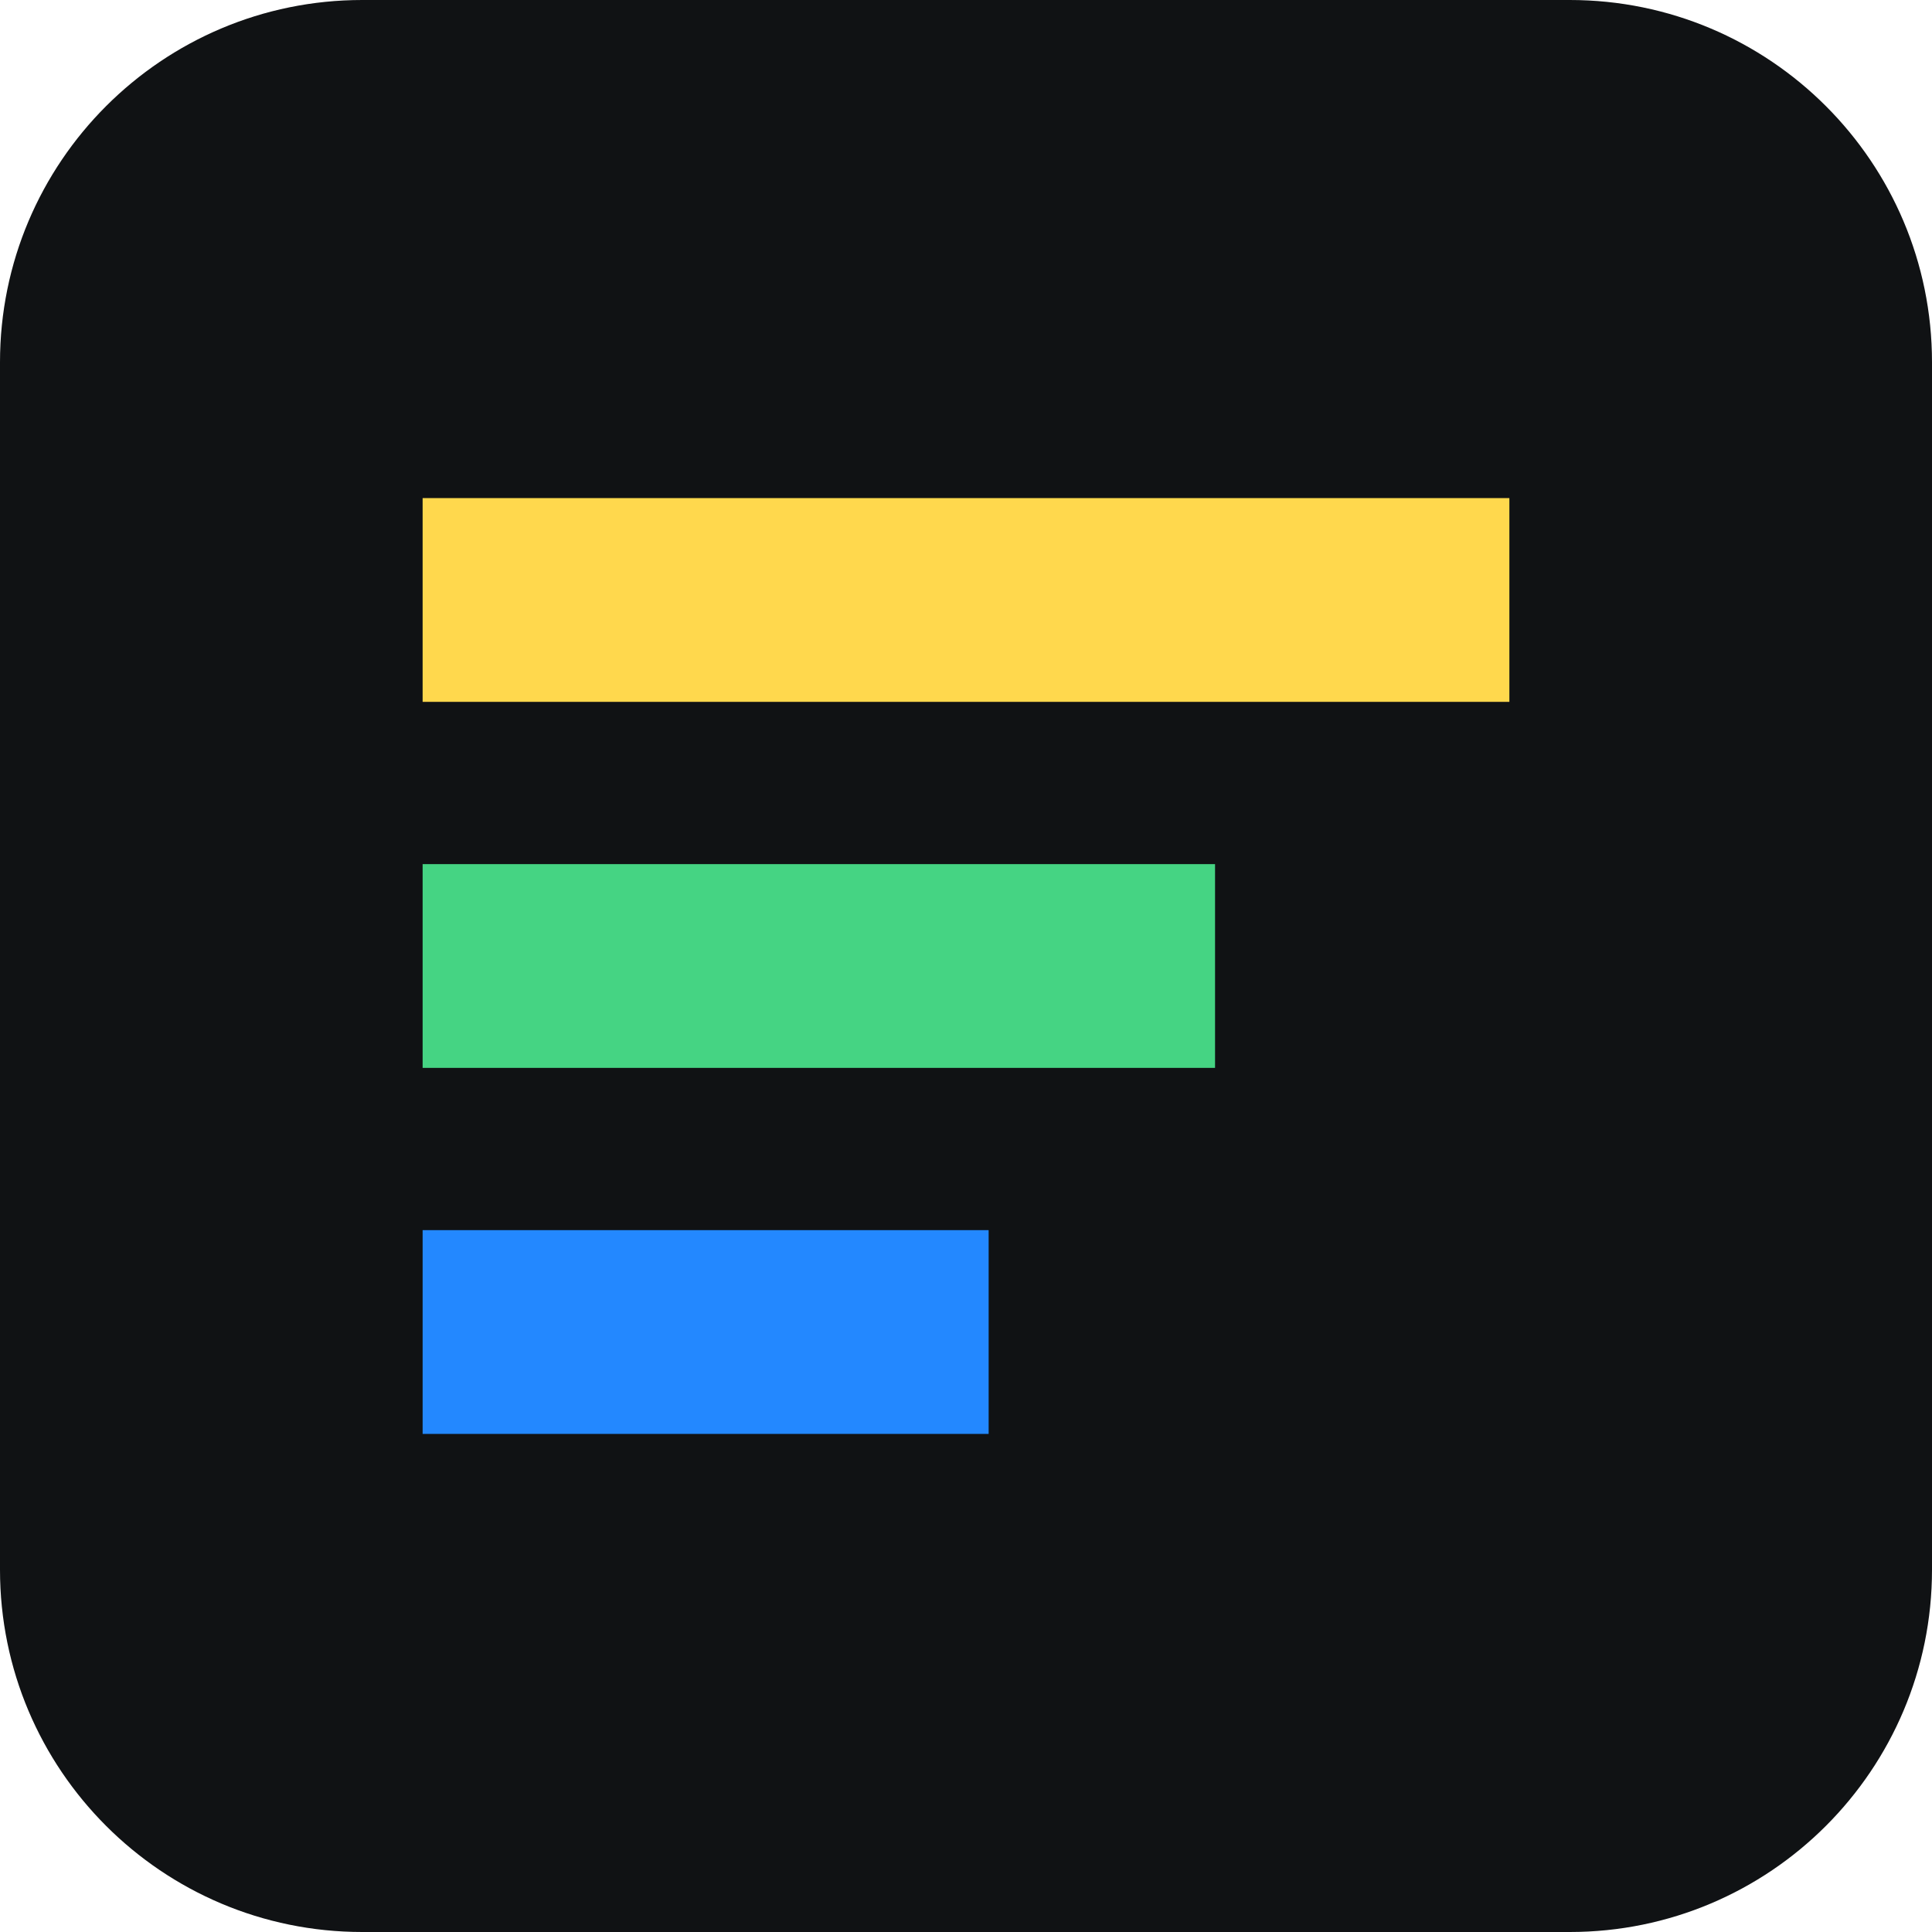
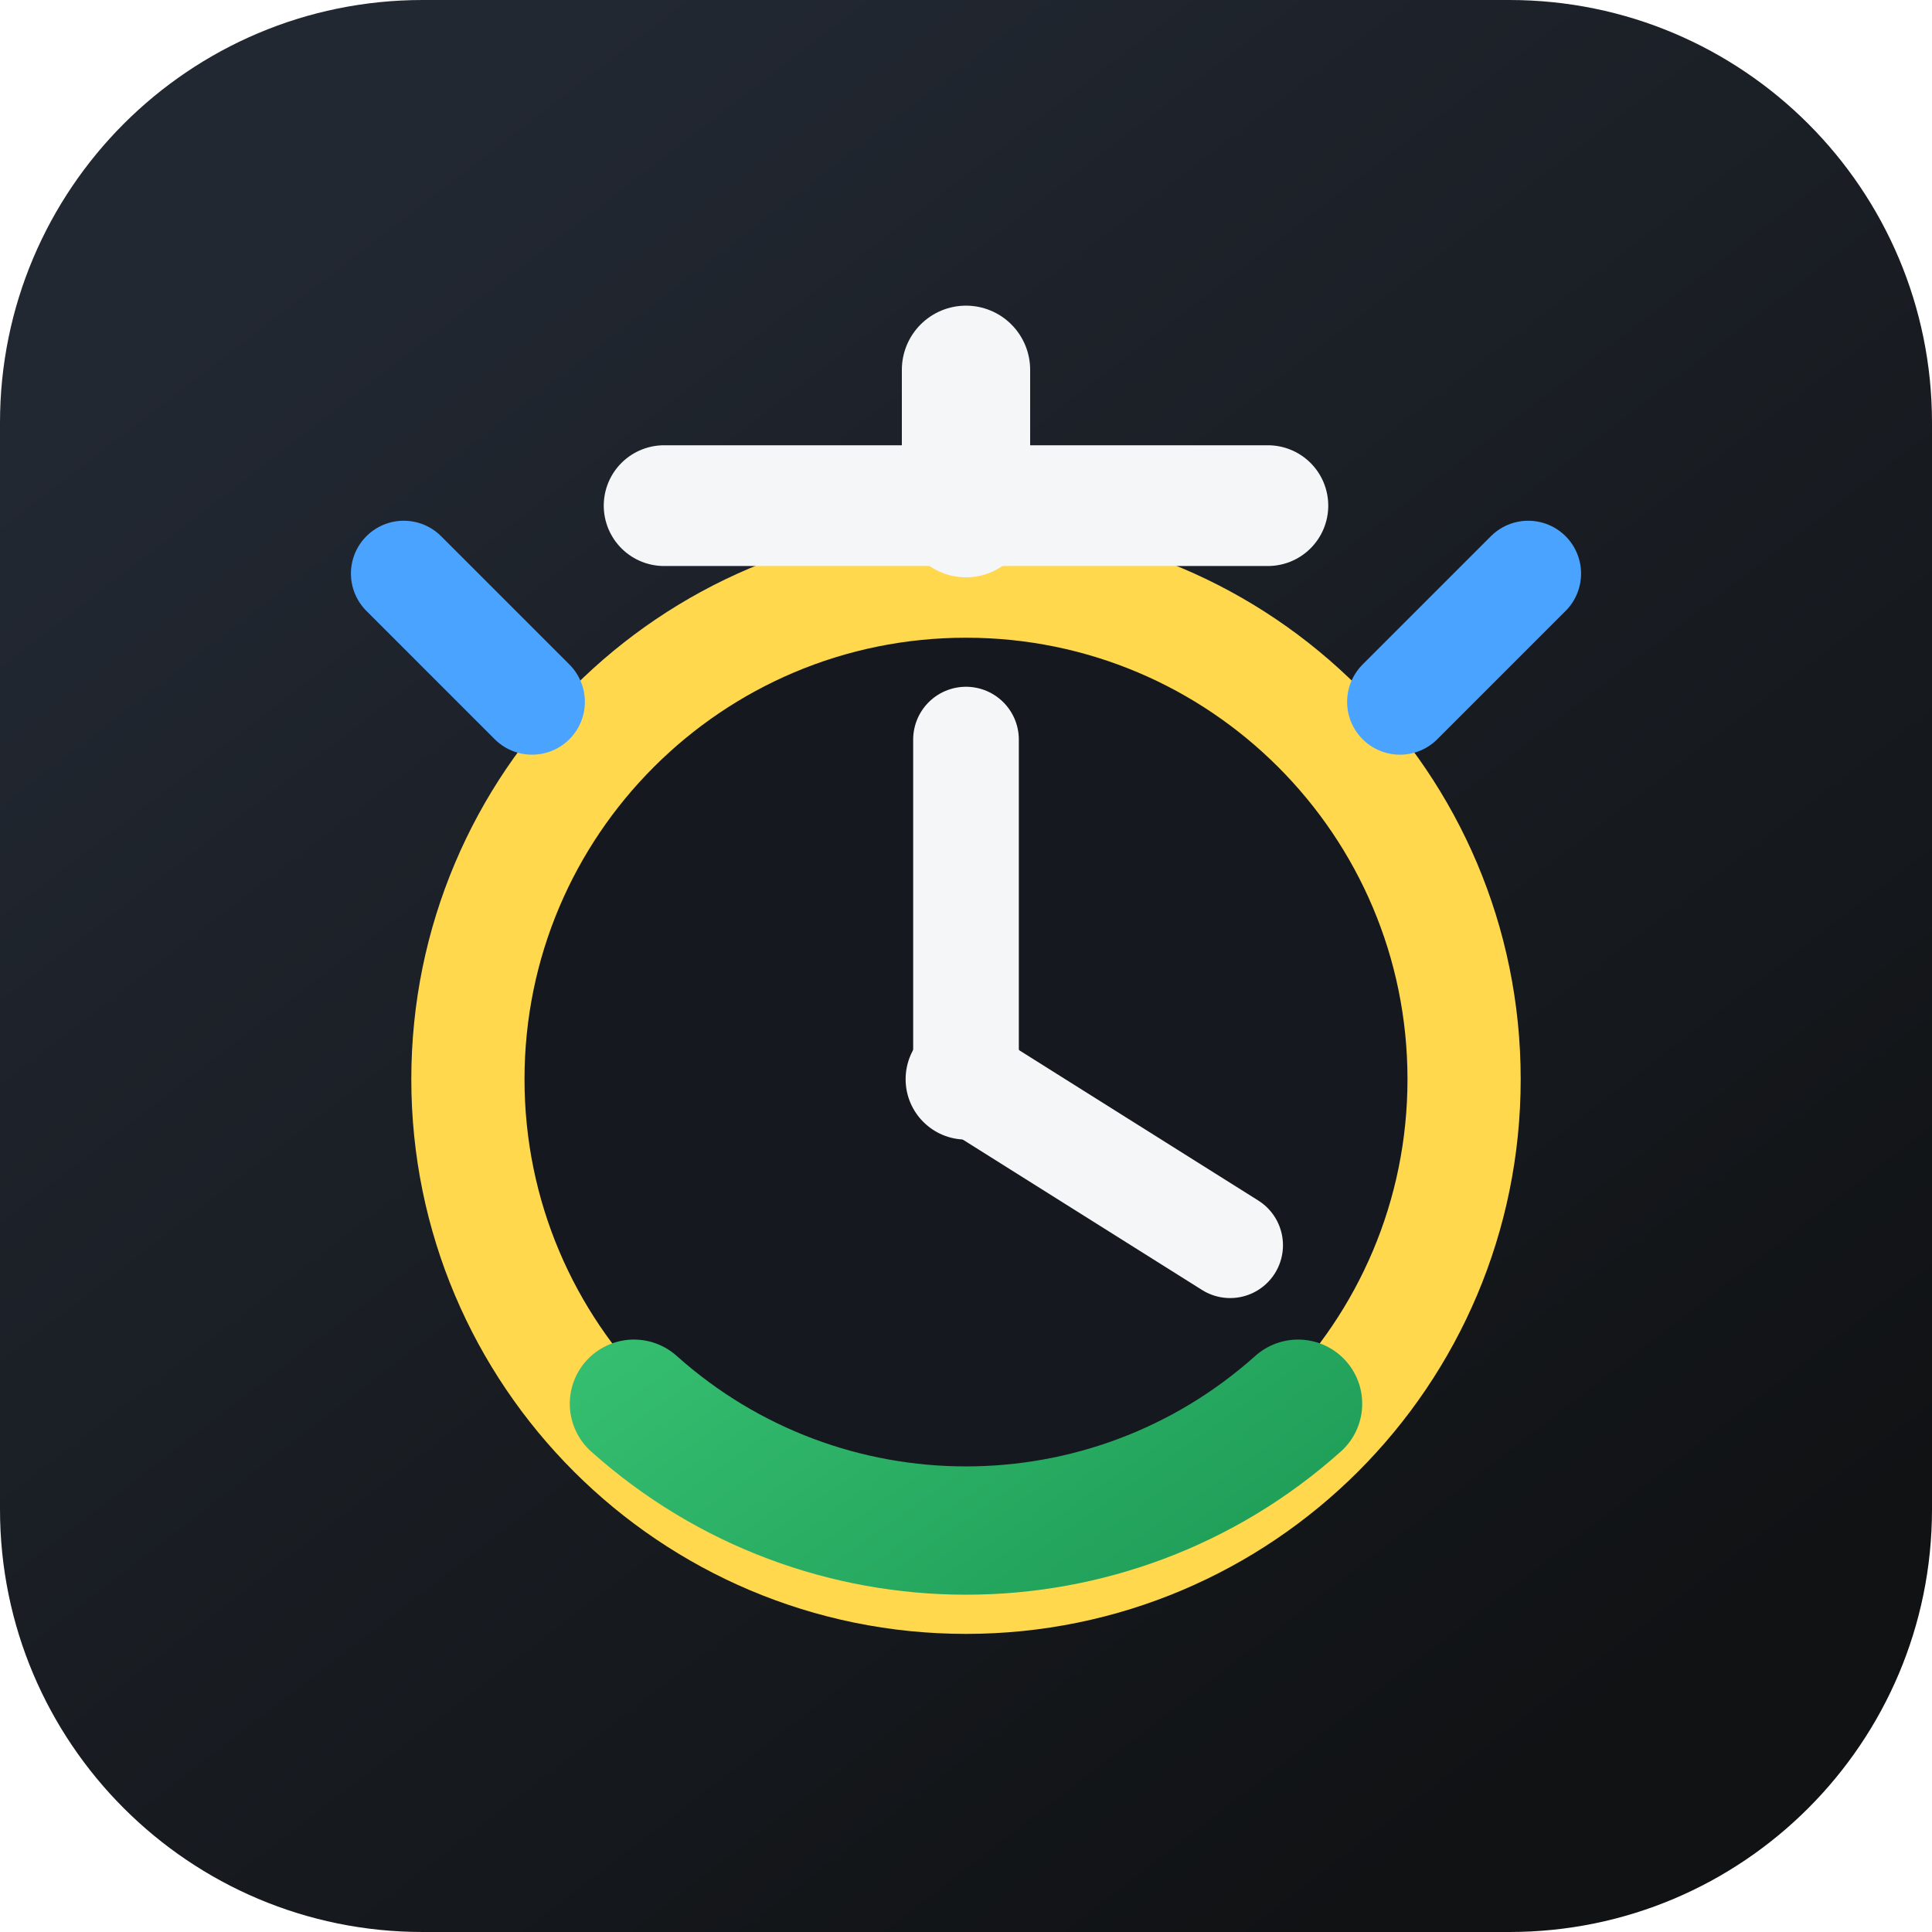
- <svg xmlns="http://www.w3.org/2000/svg" viewBox="0 0 512 512">
-   <rect width="512" height="512" rx="96" fill="#101214" />
-   <path fill="#ffd84d" d="M112 132h288v54H112z" />
-   <path fill="#45d483" d="M112 229h210v54H112z" />
-   <path fill="#2388ff" d="M112 326h150v54H112z" />
+ <svg xmlns="http://www.w3.org/2000/svg" viewBox="0 0 512 512" role="img" aria-label="Zeitmanagement">
+   <defs>
+     <linearGradient id="bg" x1="96" y1="48" x2="416" y2="464" gradientUnits="userSpaceOnUse">
+       <stop stop-color="#222832" />
+       <stop offset="1" stop-color="#101214" />
+     </linearGradient>
+     <linearGradient id="green" x1="176" y1="144" x2="352" y2="392" gradientUnits="userSpaceOnUse">
+       <stop stop-color="#4ee38b" />
+       <stop offset="1" stop-color="#209f59" />
+     </linearGradient>
+   </defs>
+   <rect width="512" height="512" rx="112" fill="url(#bg)" />
+   <circle cx="256" cy="286" r="132" fill="#15191f" stroke="#ffd84d" stroke-width="30" />
+   <path d="M256 286V196" fill="none" stroke="#f4f6f8" stroke-width="28" stroke-linecap="round" />
+   <path d="M256 286l70 44" fill="none" stroke="#f4f6f8" stroke-width="28" stroke-linecap="round" />
+   <path d="M176 134h160" fill="none" stroke="#f4f6f8" stroke-width="32" stroke-linecap="round" />
+   <path d="M256 98v38" fill="none" stroke="#f4f6f8" stroke-width="34" stroke-linecap="round" />
+   <path d="M141 186l-34-34" fill="none" stroke="#4aa3ff" stroke-width="28" stroke-linecap="round" />
+   <path d="M371 186l34-34" fill="none" stroke="#4aa3ff" stroke-width="28" stroke-linecap="round" />
+   <path d="M168 372a132 132 0 0 0 176 0" fill="none" stroke="url(#green)" stroke-width="34" stroke-linecap="round" />
+   <circle cx="256" cy="286" r="16" fill="#f4f6f8" />
</svg>
